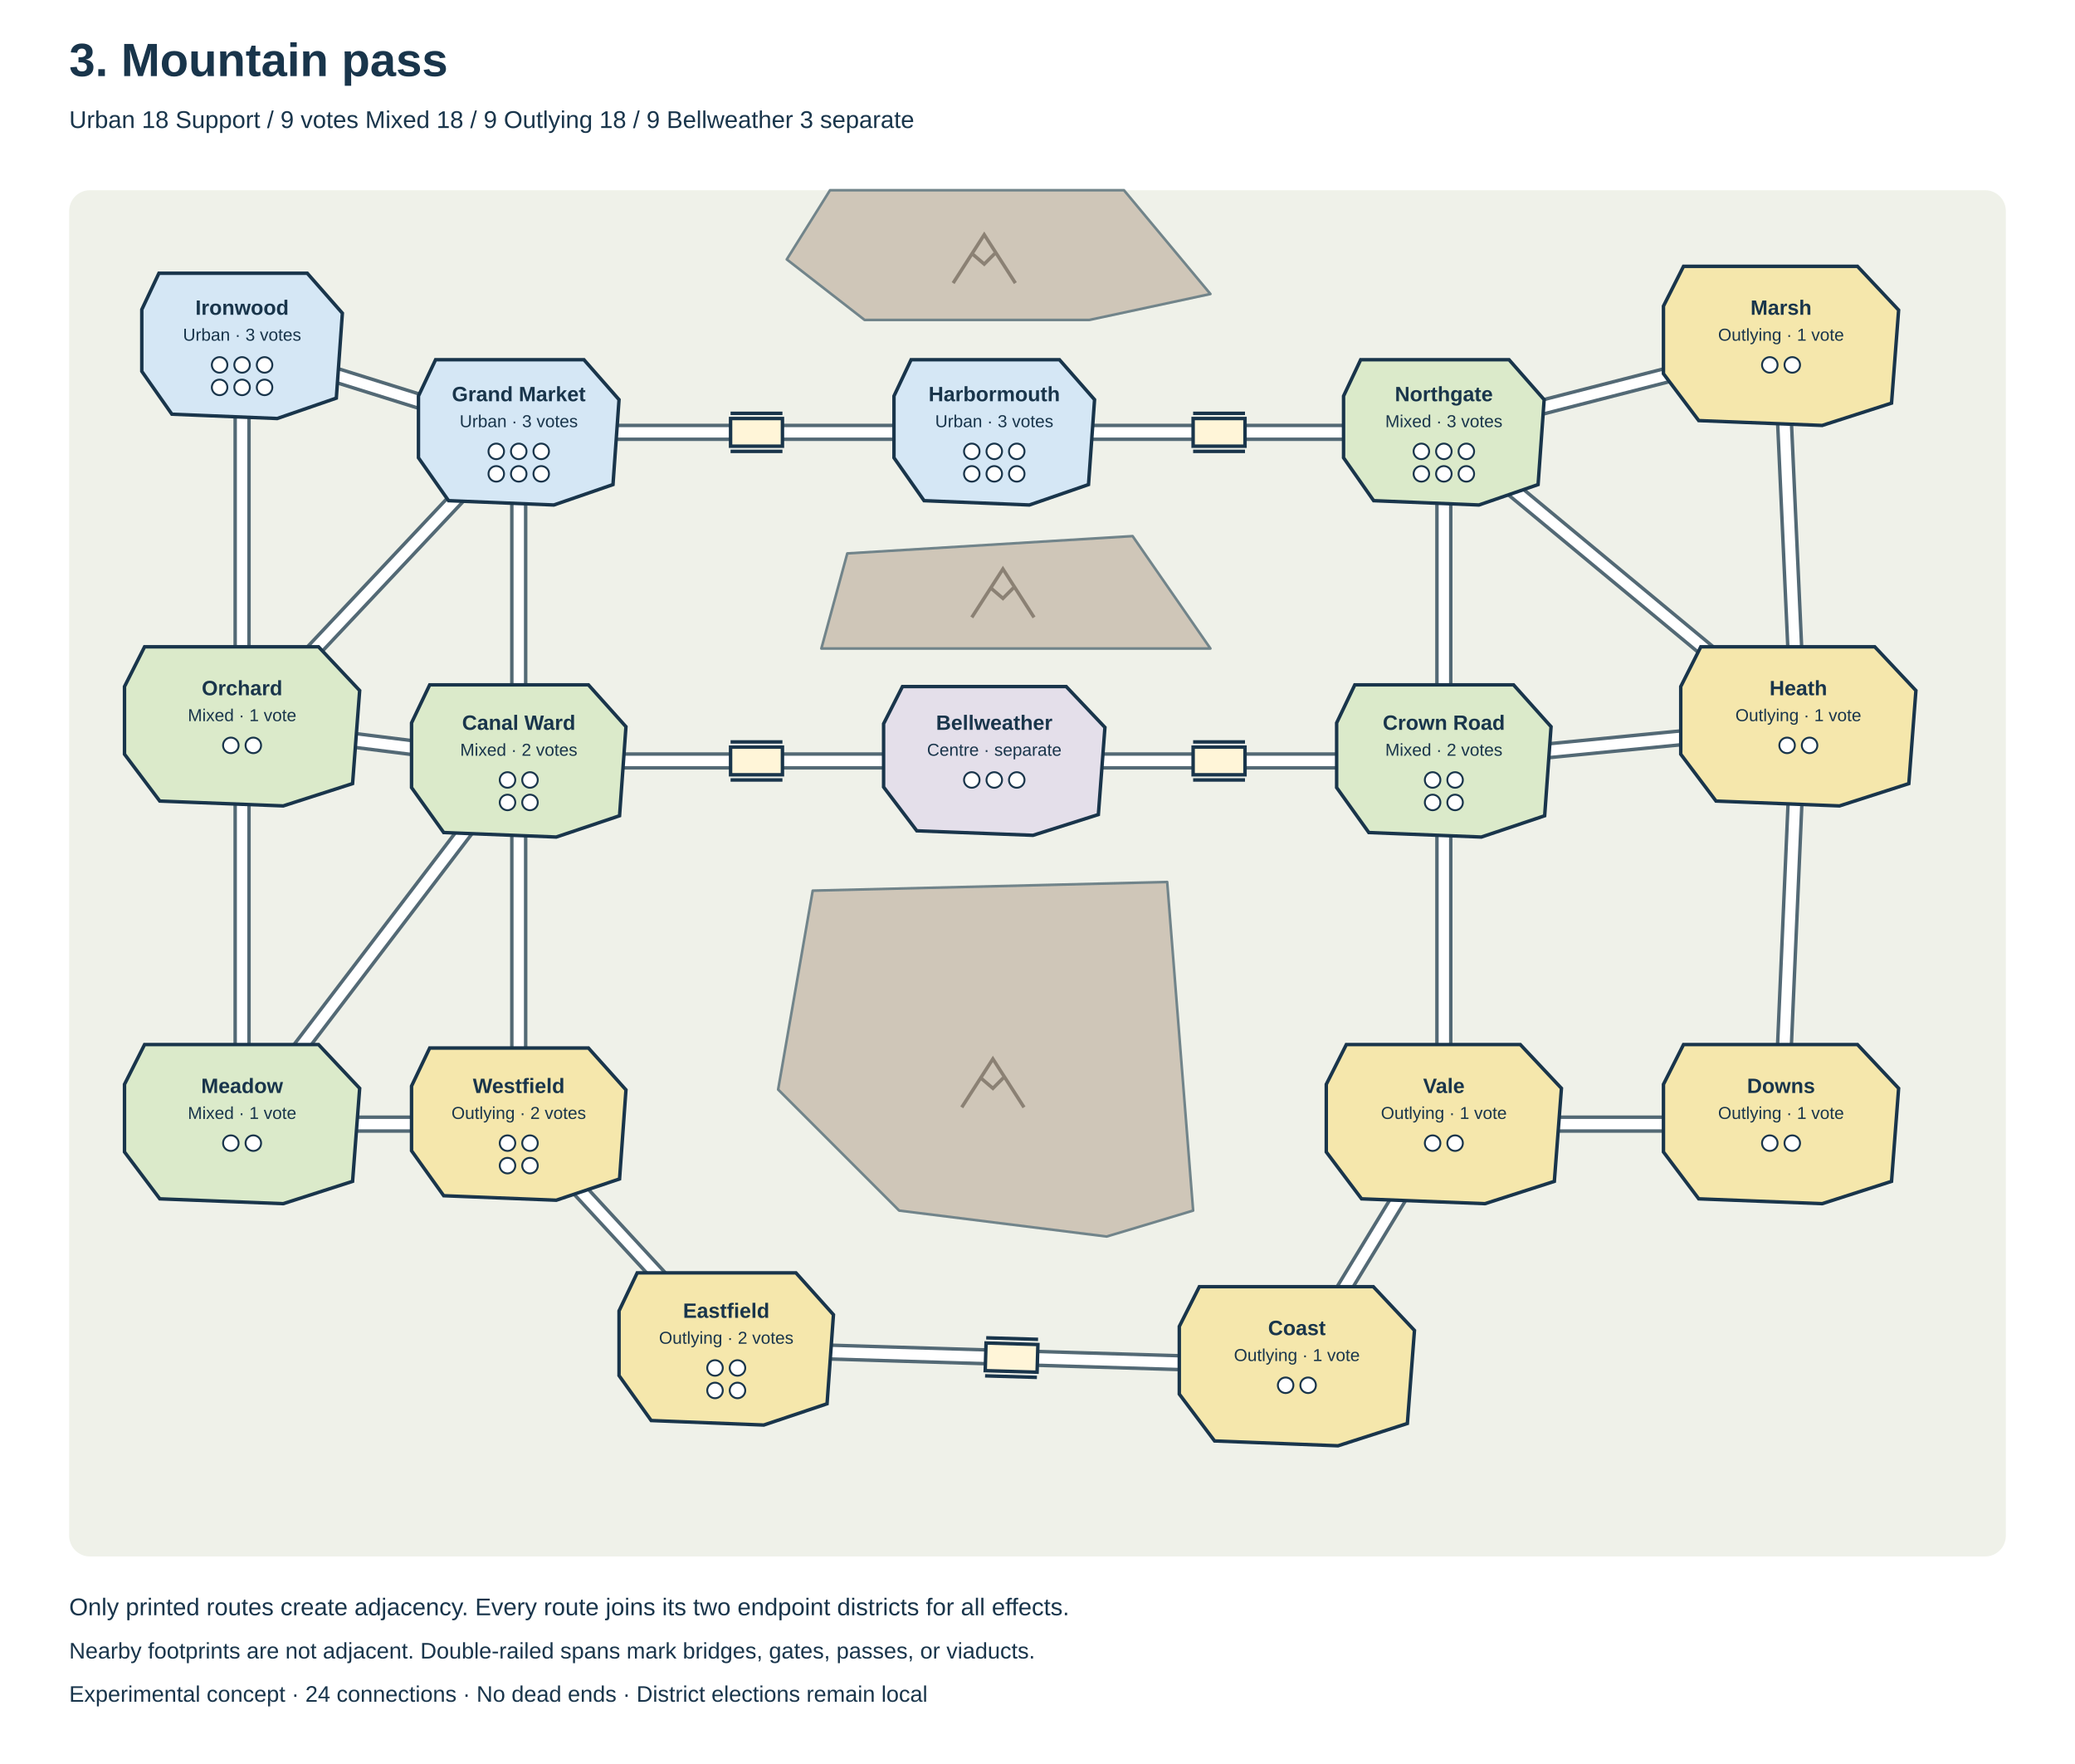
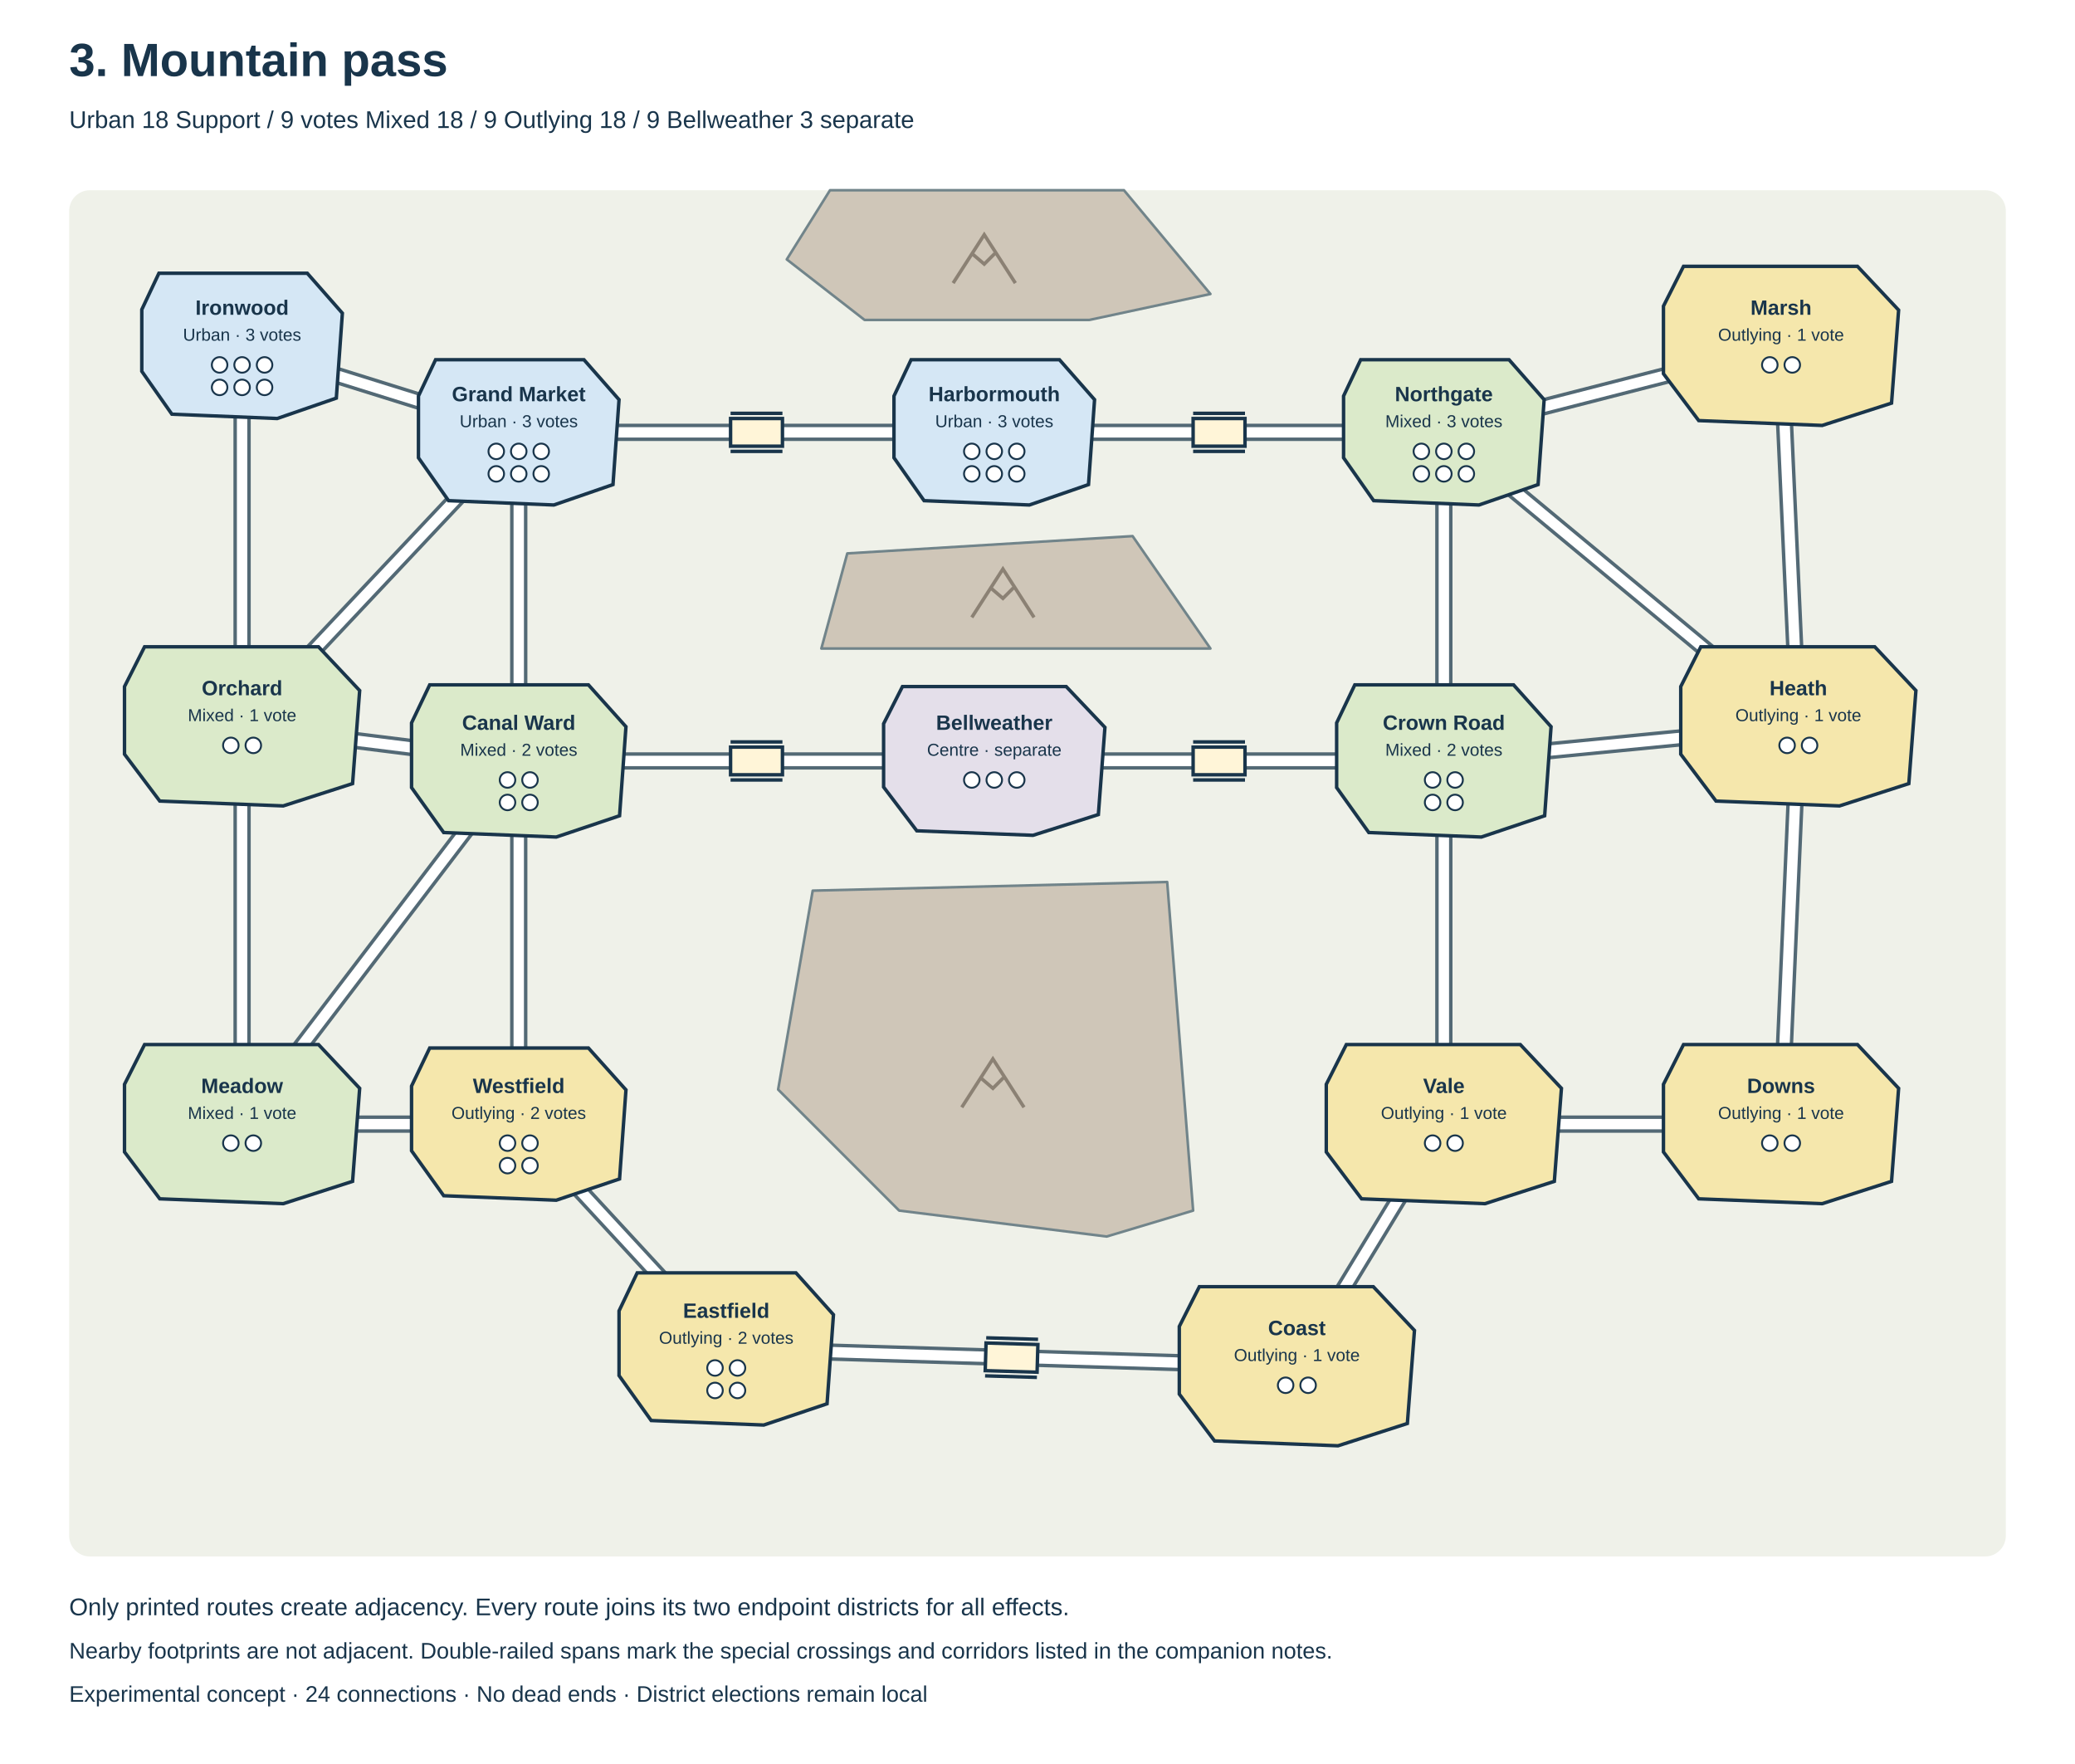
<svg xmlns="http://www.w3.org/2000/svg" viewBox="0 0 1200 1020" role="img" aria-labelledby="title desc">
  <style>text{font-family:Arial,sans-serif;fill:#19354b}.name{font-size:12px;font-weight:700}.detail{font-size:10px}.terrain{font-size:15px;font-style:italic;fill:#355564}</style>
  <rect width="1200" height="1020" fill="white" />
  <text x="40" y="44" font-size="27" font-weight="700">3. Mountain pass</text>
  <text x="40" y="74" font-size="14">Urban 18 Support / 9 votes     Mixed 18 / 9     Outlying 18 / 9     Bellweather 3 separate</text>
  <rect x="40" y="110" width="1120" height="790" rx="12" fill="#eff1e9" />
  <polygon points="480.0,110.0 650.0,110.0 700.0,170.0 630.0,185.0 500.0,185.0 455.0,150.0" fill="#cfc6b8" stroke="#71848a" stroke-width="1.5" stroke-linejoin="round" />
  <path d="M 551.2,163.7 l 18,-28 l 18,28 M 562.2,146.7 l 7,6 l 6,-6" fill="none" stroke="#8b8174" stroke-width="2" />
  <polygon points="490.0,320.0 655.0,310.0 700.0,375.0 475.0,375.0" fill="#cfc6b8" stroke="#71848a" stroke-width="1.5" stroke-linejoin="round" />
  <path d="M 562.0,357.0 l 18,-28 l 18,28 M 573.0,340.0 l 7,6 l 6,-6" fill="none" stroke="#8b8174" stroke-width="2" />
  <polygon points="470.0,515.0 675.0,510.0 690.0,700.0 640.0,715.0 520.0,700.0 450.0,630.0" fill="#cfc6b8" stroke="#71848a" stroke-width="1.5" stroke-linejoin="round" />
  <path d="M 556.2,640.3 l 18,-28 l 18,28 M 567.2,623.3 l 7,6 l 6,-6" fill="none" stroke="#8b8174" stroke-width="2" />
  <g data-route="B-A">
    <path d="M 300,250 L 575,250" fill="none" stroke="#536975" stroke-width="10" stroke-linecap="round" />
    <path d="M 300,250 L 575,250" fill="none" stroke="#ffffff" stroke-width="6" />
  </g>
  <g transform="translate(437.5 250.0) rotate(0.0)" aria-label="pass">
    <rect x="-15" y="-8" width="30" height="16" fill="#fff5d8" stroke="#19354b" stroke-width="2" />
    <path d="M -15,-11 h30 M -15,11 h30" stroke="#19354b" stroke-width="2" />
  </g>
  <g data-route="A-D">
    <path d="M 575,250 L 835,250" fill="none" stroke="#536975" stroke-width="10" stroke-linecap="round" />
    <path d="M 575,250 L 835,250" fill="none" stroke="#ffffff" stroke-width="6" />
  </g>
  <g transform="translate(705.0 250.0) rotate(0.0)" aria-label="pass">
    <rect x="-15" y="-8" width="30" height="16" fill="#fff5d8" stroke="#19354b" stroke-width="2" />
    <path d="M -15,-11 h30 M -15,11 h30" stroke="#19354b" stroke-width="2" />
  </g>
  <g data-route="E-X">
    <path d="M 300,440 L 575,440" fill="none" stroke="#536975" stroke-width="10" stroke-linecap="round" />
    <path d="M 300,440 L 575,440" fill="none" stroke="#ffffff" stroke-width="6" />
  </g>
  <g transform="translate(437.5 440.0) rotate(0.0)" aria-label="pass">
    <rect x="-15" y="-8" width="30" height="16" fill="#fff5d8" stroke="#19354b" stroke-width="2" />
    <path d="M -15,-11 h30 M -15,11 h30" stroke="#19354b" stroke-width="2" />
  </g>
  <g data-route="X-F">
    <path d="M 575,440 L 835,440" fill="none" stroke="#536975" stroke-width="10" stroke-linecap="round" />
    <path d="M 575,440 L 835,440" fill="none" stroke="#ffffff" stroke-width="6" />
  </g>
  <g transform="translate(705.0 440.0) rotate(0.0)" aria-label="pass">
    <rect x="-15" y="-8" width="30" height="16" fill="#fff5d8" stroke="#19354b" stroke-width="2" />
    <path d="M -15,-11 h30 M -15,11 h30" stroke="#19354b" stroke-width="2" />
  </g>
  <g data-route="J-O">
    <path d="M 420,780 L 750,790" fill="none" stroke="#536975" stroke-width="10" stroke-linecap="round" />
    <path d="M 420,780 L 750,790" fill="none" stroke="#ffffff" stroke-width="6" />
  </g>
  <g transform="translate(585.0 785.0) rotate(1.7)" aria-label="pass">
    <rect x="-15" y="-8" width="30" height="16" fill="#fff5d8" stroke="#19354b" stroke-width="2" />
    <path d="M -15,-11 h30 M -15,11 h30" stroke="#19354b" stroke-width="2" />
  </g>
  <g data-route="H-I">
    <path d="M 140,650 L 300,650" fill="none" stroke="#536975" stroke-width="10" stroke-linecap="round" />
    <path d="M 140,650 L 300,650" fill="none" stroke="#ffffff" stroke-width="6" />
  </g>
  <g data-route="E-G">
    <path d="M 300,440 L 140,420" fill="none" stroke="#536975" stroke-width="10" stroke-linecap="round" />
    <path d="M 300,440 L 140,420" fill="none" stroke="#ffffff" stroke-width="6" />
  </g>
  <g data-route="N-O">
    <path d="M 835,650 L 750,790" fill="none" stroke="#536975" stroke-width="10" stroke-linecap="round" />
    <path d="M 835,650 L 750,790" fill="none" stroke="#ffffff" stroke-width="6" />
  </g>
  <g data-route="B-C">
    <path d="M 300,250 L 140,200" fill="none" stroke="#536975" stroke-width="10" stroke-linecap="round" />
    <path d="M 300,250 L 140,200" fill="none" stroke="#ffffff" stroke-width="6" />
  </g>
  <g data-route="I-J">
    <path d="M 300,650 L 420,780" fill="none" stroke="#536975" stroke-width="10" stroke-linecap="round" />
    <path d="M 300,650 L 420,780" fill="none" stroke="#ffffff" stroke-width="6" />
  </g>
  <g data-route="B-E">
    <path d="M 300,250 L 300,440" fill="none" stroke="#536975" stroke-width="10" stroke-linecap="round" />
    <path d="M 300,250 L 300,440" fill="none" stroke="#ffffff" stroke-width="6" />
  </g>
  <g data-route="M-N">
    <path d="M 1030,650 L 835,650" fill="none" stroke="#536975" stroke-width="10" stroke-linecap="round" />
    <path d="M 1030,650 L 835,650" fill="none" stroke="#ffffff" stroke-width="6" />
  </g>
  <g data-route="D-K">
    <path d="M 835,250 L 1030,200" fill="none" stroke="#536975" stroke-width="10" stroke-linecap="round" />
    <path d="M 835,250 L 1030,200" fill="none" stroke="#ffffff" stroke-width="6" />
  </g>
  <g data-route="F-L">
    <path d="M 835,440 L 1040,420" fill="none" stroke="#536975" stroke-width="10" stroke-linecap="round" />
    <path d="M 835,440 L 1040,420" fill="none" stroke="#ffffff" stroke-width="6" />
  </g>
  <g data-route="E-I">
    <path d="M 300,440 L 300,650" fill="none" stroke="#536975" stroke-width="10" stroke-linecap="round" />
    <path d="M 300,440 L 300,650" fill="none" stroke="#ffffff" stroke-width="6" />
  </g>
  <g data-route="D-F">
    <path d="M 835,250 L 835,440" fill="none" stroke="#536975" stroke-width="10" stroke-linecap="round" />
    <path d="M 835,250 L 835,440" fill="none" stroke="#ffffff" stroke-width="6" />
  </g>
  <g data-route="F-N">
    <path d="M 835,440 L 835,650" fill="none" stroke="#536975" stroke-width="10" stroke-linecap="round" />
    <path d="M 835,440 L 835,650" fill="none" stroke="#ffffff" stroke-width="6" />
  </g>
  <g data-route="C-G">
    <path d="M 140,200 L 140,420" fill="none" stroke="#536975" stroke-width="10" stroke-linecap="round" />
    <path d="M 140,200 L 140,420" fill="none" stroke="#ffffff" stroke-width="6" />
  </g>
  <g data-route="K-L">
    <path d="M 1030,200 L 1040,420" fill="none" stroke="#536975" stroke-width="10" stroke-linecap="round" />
    <path d="M 1030,200 L 1040,420" fill="none" stroke="#ffffff" stroke-width="6" />
  </g>
  <g data-route="G-H">
    <path d="M 140,420 L 140,650" fill="none" stroke="#536975" stroke-width="10" stroke-linecap="round" />
    <path d="M 140,420 L 140,650" fill="none" stroke="#ffffff" stroke-width="6" />
  </g>
  <g data-route="L-M">
    <path d="M 1040,420 L 1030,650" fill="none" stroke="#536975" stroke-width="10" stroke-linecap="round" />
    <path d="M 1040,420 L 1030,650" fill="none" stroke="#ffffff" stroke-width="6" />
  </g>
  <g data-route="B-G">
    <path d="M 300,250 L 140,420" fill="none" stroke="#536975" stroke-width="10" stroke-linecap="round" />
    <path d="M 300,250 L 140,420" fill="none" stroke="#ffffff" stroke-width="6" />
  </g>
  <g data-route="E-H">
    <path d="M 300,440 L 140,650" fill="none" stroke="#536975" stroke-width="10" stroke-linecap="round" />
    <path d="M 300,440 L 140,650" fill="none" stroke="#ffffff" stroke-width="6" />
  </g>
  <g data-route="D-L">
    <path d="M 835,250 L 1040,420" fill="none" stroke="#536975" stroke-width="10" stroke-linecap="round" />
    <path d="M 835,250 L 1040,420" fill="none" stroke="#ffffff" stroke-width="6" />
  </g>
  <g data-district="A">
    <polygon points="526.9,208.0 612.7,208.0 633.0,231.1 629.5,280.2 595.3,292.0 534.4,289.5 517.0,264.7 517.0,229.0" fill="#d5e7f5" stroke="#19354b" stroke-width="2" />
    <text class="name" x="575" y="232" text-anchor="middle">Harbormouth</text>
    <text class="detail" x="575" y="247" text-anchor="middle">Urban · 3 votes</text>
    <circle cx="562.0" cy="261" r="4.5" fill="white" stroke="#19354b" stroke-width="1.1" />
    <circle cx="575.0" cy="261" r="4.5" fill="white" stroke="#19354b" stroke-width="1.1" />
    <circle cx="588.0" cy="261" r="4.5" fill="white" stroke="#19354b" stroke-width="1.1" />
    <circle cx="562.0" cy="274" r="4.5" fill="white" stroke="#19354b" stroke-width="1.1" />
    <circle cx="575.0" cy="274" r="4.5" fill="white" stroke="#19354b" stroke-width="1.1" />
    <circle cx="588.0" cy="274" r="4.5" fill="white" stroke="#19354b" stroke-width="1.1" />
  </g>
  <g data-district="B">
    <polygon points="251.9,208.0 337.7,208.0 358.0,231.1 354.5,280.2 320.3,292.0 259.4,289.5 242.0,264.7 242.0,229.0" fill="#d5e7f5" stroke="#19354b" stroke-width="2" />
    <text class="name" x="300" y="232" text-anchor="middle">Grand Market</text>
    <text class="detail" x="300" y="247" text-anchor="middle">Urban · 3 votes</text>
    <circle cx="287.0" cy="261" r="4.5" fill="white" stroke="#19354b" stroke-width="1.1" />
    <circle cx="300.0" cy="261" r="4.5" fill="white" stroke="#19354b" stroke-width="1.1" />
    <circle cx="313.0" cy="261" r="4.5" fill="white" stroke="#19354b" stroke-width="1.1" />
    <circle cx="287.0" cy="274" r="4.5" fill="white" stroke="#19354b" stroke-width="1.1" />
    <circle cx="300.0" cy="274" r="4.5" fill="white" stroke="#19354b" stroke-width="1.1" />
    <circle cx="313.0" cy="274" r="4.5" fill="white" stroke="#19354b" stroke-width="1.1" />
  </g>
  <g data-district="C">
    <polygon points="91.9,158.0 177.7,158.0 198.0,181.1 194.5,230.2 160.3,242.0 99.4,239.5 82.0,214.7 82.0,179.0" fill="#d5e7f5" stroke="#19354b" stroke-width="2" />
    <text class="name" x="140" y="182" text-anchor="middle">Ironwood</text>
    <text class="detail" x="140" y="197" text-anchor="middle">Urban · 3 votes</text>
    <circle cx="127.0" cy="211" r="4.5" fill="white" stroke="#19354b" stroke-width="1.1" />
    <circle cx="140.0" cy="211" r="4.5" fill="white" stroke="#19354b" stroke-width="1.1" />
    <circle cx="153.0" cy="211" r="4.5" fill="white" stroke="#19354b" stroke-width="1.1" />
    <circle cx="127.0" cy="224" r="4.5" fill="white" stroke="#19354b" stroke-width="1.1" />
    <circle cx="140.0" cy="224" r="4.5" fill="white" stroke="#19354b" stroke-width="1.1" />
    <circle cx="153.0" cy="224" r="4.5" fill="white" stroke="#19354b" stroke-width="1.1" />
  </g>
  <g data-district="X">
    <polygon points="521.9,397.0 616.6,397.0 639.0,420.6 635.2,471.0 597.4,483.0 530.2,480.4 511.0,455.1 511.0,418.5" fill="#e4dfea" stroke="#19354b" stroke-width="2" />
    <text class="name" x="575" y="422" text-anchor="middle">Bellweather</text>
    <text class="detail" x="575" y="437" text-anchor="middle">Centre · separate</text>
    <circle cx="562.0" cy="451" r="4.5" fill="white" stroke="#19354b" stroke-width="1.1" />
    <circle cx="575.0" cy="451" r="4.5" fill="white" stroke="#19354b" stroke-width="1.1" />
    <circle cx="588.0" cy="451" r="4.5" fill="white" stroke="#19354b" stroke-width="1.1" />
  </g>
  <g data-district="D">
    <polygon points="786.9,208.0 872.7,208.0 893.0,231.1 889.5,280.2 855.3,292.0 794.4,289.5 777.0,264.7 777.0,229.0" fill="#dbeaca" stroke="#19354b" stroke-width="2" />
    <text class="name" x="835" y="232" text-anchor="middle">Northgate</text>
    <text class="detail" x="835" y="247" text-anchor="middle">Mixed · 3 votes</text>
    <circle cx="822.0" cy="261" r="4.5" fill="white" stroke="#19354b" stroke-width="1.1" />
    <circle cx="835.0" cy="261" r="4.5" fill="white" stroke="#19354b" stroke-width="1.1" />
    <circle cx="848.0" cy="261" r="4.5" fill="white" stroke="#19354b" stroke-width="1.1" />
    <circle cx="822.0" cy="274" r="4.5" fill="white" stroke="#19354b" stroke-width="1.1" />
    <circle cx="835.0" cy="274" r="4.5" fill="white" stroke="#19354b" stroke-width="1.1" />
    <circle cx="848.0" cy="274" r="4.5" fill="white" stroke="#19354b" stroke-width="1.1" />
  </g>
  <g data-district="E">
    <polygon points="248.5,396.0 340.3,396.0 362.0,420.2 358.3,471.7 321.7,484.0 256.6,481.4 238.0,455.4 238.0,418.0" fill="#dbeaca" stroke="#19354b" stroke-width="2" />
    <text class="name" x="300" y="422" text-anchor="middle">Canal Ward</text>
    <text class="detail" x="300" y="437" text-anchor="middle">Mixed · 2 votes</text>
    <circle cx="293.5" cy="451" r="4.5" fill="white" stroke="#19354b" stroke-width="1.1" />
    <circle cx="306.5" cy="451" r="4.5" fill="white" stroke="#19354b" stroke-width="1.1" />
    <circle cx="293.5" cy="464" r="4.5" fill="white" stroke="#19354b" stroke-width="1.1" />
    <circle cx="306.5" cy="464" r="4.5" fill="white" stroke="#19354b" stroke-width="1.1" />
  </g>
  <g data-district="F">
    <polygon points="783.5,396.0 875.3,396.0 897.0,420.2 893.3,471.7 856.7,484.0 791.6,481.4 773.0,455.4 773.0,418.0" fill="#dbeaca" stroke="#19354b" stroke-width="2" />
    <text class="name" x="835" y="422" text-anchor="middle">Crown Road</text>
    <text class="detail" x="835" y="437" text-anchor="middle">Mixed · 2 votes</text>
    <circle cx="828.5" cy="451" r="4.5" fill="white" stroke="#19354b" stroke-width="1.1" />
    <circle cx="841.5" cy="451" r="4.5" fill="white" stroke="#19354b" stroke-width="1.1" />
    <circle cx="828.5" cy="464" r="4.5" fill="white" stroke="#19354b" stroke-width="1.1" />
    <circle cx="841.5" cy="464" r="4.5" fill="white" stroke="#19354b" stroke-width="1.1" />
  </g>
  <g data-district="G">
    <polygon points="83.6,374.0 184.2,374.0 208.0,399.3 203.9,453.1 163.8,466.0 92.4,463.2 72.0,436.1 72.0,397.0" fill="#dbeaca" stroke="#19354b" stroke-width="2" />
    <text class="name" x="140" y="402" text-anchor="middle">Orchard</text>
    <text class="detail" x="140" y="417" text-anchor="middle">Mixed · 1 vote</text>
    <circle cx="133.5" cy="431" r="4.5" fill="white" stroke="#19354b" stroke-width="1.1" />
    <circle cx="146.5" cy="431" r="4.5" fill="white" stroke="#19354b" stroke-width="1.1" />
  </g>
  <g data-district="H">
    <polygon points="83.6,604.0 184.2,604.0 208.0,629.3 203.9,683.1 163.8,696.0 92.4,693.2 72.0,666.1 72.0,627.0" fill="#dbeaca" stroke="#19354b" stroke-width="2" />
    <text class="name" x="140" y="632" text-anchor="middle">Meadow</text>
    <text class="detail" x="140" y="647" text-anchor="middle">Mixed · 1 vote</text>
    <circle cx="133.5" cy="661" r="4.5" fill="white" stroke="#19354b" stroke-width="1.1" />
    <circle cx="146.5" cy="661" r="4.5" fill="white" stroke="#19354b" stroke-width="1.1" />
  </g>
  <g data-district="I">
    <polygon points="248.5,606.0 340.3,606.0 362.0,630.2 358.3,681.7 321.7,694.0 256.6,691.4 238.0,665.4 238.0,628.0" fill="#f5e7ac" stroke="#19354b" stroke-width="2" />
    <text class="name" x="300" y="632" text-anchor="middle">Westfield</text>
    <text class="detail" x="300" y="647" text-anchor="middle">Outlying · 2 votes</text>
    <circle cx="293.5" cy="661" r="4.5" fill="white" stroke="#19354b" stroke-width="1.1" />
    <circle cx="306.5" cy="661" r="4.5" fill="white" stroke="#19354b" stroke-width="1.1" />
    <circle cx="293.5" cy="674" r="4.5" fill="white" stroke="#19354b" stroke-width="1.1" />
    <circle cx="306.5" cy="674" r="4.5" fill="white" stroke="#19354b" stroke-width="1.1" />
  </g>
  <g data-district="J">
    <polygon points="368.5,736.0 460.3,736.0 482.0,760.2 478.3,811.7 441.7,824.0 376.6,821.4 358.0,795.4 358.0,758.0" fill="#f5e7ac" stroke="#19354b" stroke-width="2" />
    <text class="name" x="420" y="762" text-anchor="middle">Eastfield</text>
    <text class="detail" x="420" y="777" text-anchor="middle">Outlying · 2 votes</text>
    <circle cx="413.5" cy="791" r="4.5" fill="white" stroke="#19354b" stroke-width="1.1" />
    <circle cx="426.5" cy="791" r="4.5" fill="white" stroke="#19354b" stroke-width="1.1" />
    <circle cx="413.5" cy="804" r="4.5" fill="white" stroke="#19354b" stroke-width="1.1" />
    <circle cx="426.5" cy="804" r="4.5" fill="white" stroke="#19354b" stroke-width="1.1" />
  </g>
  <g data-district="K">
    <polygon points="973.6,154.0 1074.2,154.0 1098.0,179.3 1093.9,233.1 1053.8,246.0 982.4,243.2 962.0,216.1 962.0,177.0" fill="#f5e7ac" stroke="#19354b" stroke-width="2" />
    <text class="name" x="1030" y="182" text-anchor="middle">Marsh</text>
    <text class="detail" x="1030" y="197" text-anchor="middle">Outlying · 1 vote</text>
    <circle cx="1023.5" cy="211" r="4.5" fill="white" stroke="#19354b" stroke-width="1.1" />
    <circle cx="1036.5" cy="211" r="4.5" fill="white" stroke="#19354b" stroke-width="1.1" />
  </g>
  <g data-district="L">
    <polygon points="983.6,374.0 1084.2,374.0 1108.0,399.3 1103.9,453.1 1063.8,466.0 992.4,463.2 972.0,436.1 972.0,397.0" fill="#f5e7ac" stroke="#19354b" stroke-width="2" />
    <text class="name" x="1040" y="402" text-anchor="middle">Heath</text>
    <text class="detail" x="1040" y="417" text-anchor="middle">Outlying · 1 vote</text>
    <circle cx="1033.5" cy="431" r="4.5" fill="white" stroke="#19354b" stroke-width="1.1" />
    <circle cx="1046.5" cy="431" r="4.5" fill="white" stroke="#19354b" stroke-width="1.1" />
  </g>
  <g data-district="M">
    <polygon points="973.6,604.0 1074.2,604.0 1098.0,629.3 1093.9,683.1 1053.8,696.0 982.4,693.2 962.0,666.1 962.0,627.0" fill="#f5e7ac" stroke="#19354b" stroke-width="2" />
    <text class="name" x="1030" y="632" text-anchor="middle">Downs</text>
    <text class="detail" x="1030" y="647" text-anchor="middle">Outlying · 1 vote</text>
    <circle cx="1023.5" cy="661" r="4.5" fill="white" stroke="#19354b" stroke-width="1.1" />
    <circle cx="1036.5" cy="661" r="4.5" fill="white" stroke="#19354b" stroke-width="1.1" />
  </g>
  <g data-district="N">
    <polygon points="778.6,604.0 879.2,604.0 903.0,629.3 898.9,683.1 858.8,696.0 787.4,693.2 767.0,666.1 767.0,627.0" fill="#f5e7ac" stroke="#19354b" stroke-width="2" />
    <text class="name" x="835" y="632" text-anchor="middle">Vale</text>
    <text class="detail" x="835" y="647" text-anchor="middle">Outlying · 1 vote</text>
    <circle cx="828.5" cy="661" r="4.5" fill="white" stroke="#19354b" stroke-width="1.1" />
    <circle cx="841.5" cy="661" r="4.5" fill="white" stroke="#19354b" stroke-width="1.1" />
  </g>
  <g data-district="O">
    <polygon points="693.6,744.0 794.2,744.0 818.0,769.3 813.9,823.1 773.8,836.0 702.4,833.2 682.0,806.1 682.0,767.0" fill="#f5e7ac" stroke="#19354b" stroke-width="2" />
    <text class="name" x="750" y="772" text-anchor="middle">Coast</text>
    <text class="detail" x="750" y="787" text-anchor="middle">Outlying · 1 vote</text>
    <circle cx="743.5" cy="801" r="4.5" fill="white" stroke="#19354b" stroke-width="1.1" />
    <circle cx="756.5" cy="801" r="4.5" fill="white" stroke="#19354b" stroke-width="1.1" />
  </g>
  <text x="40" y="934" font-size="14">Only printed routes create adjacency. Every route joins its two endpoint districts for all effects.</text>
-   <text x="40" y="959" font-size="13">Nearby footprints are not adjacent. Double-railed spans mark bridges, gates, passes, or viaducts.</text>
+   <text x="40" y="959" font-size="13">Nearby footprints are not adjacent. Double-railed spans mark the special crossings and corridors listed in the companion notes.</text>
  <text x="40" y="984" font-size="13">Experimental concept · 24 connections · No dead ends · District elections remain local</text>
</svg>
